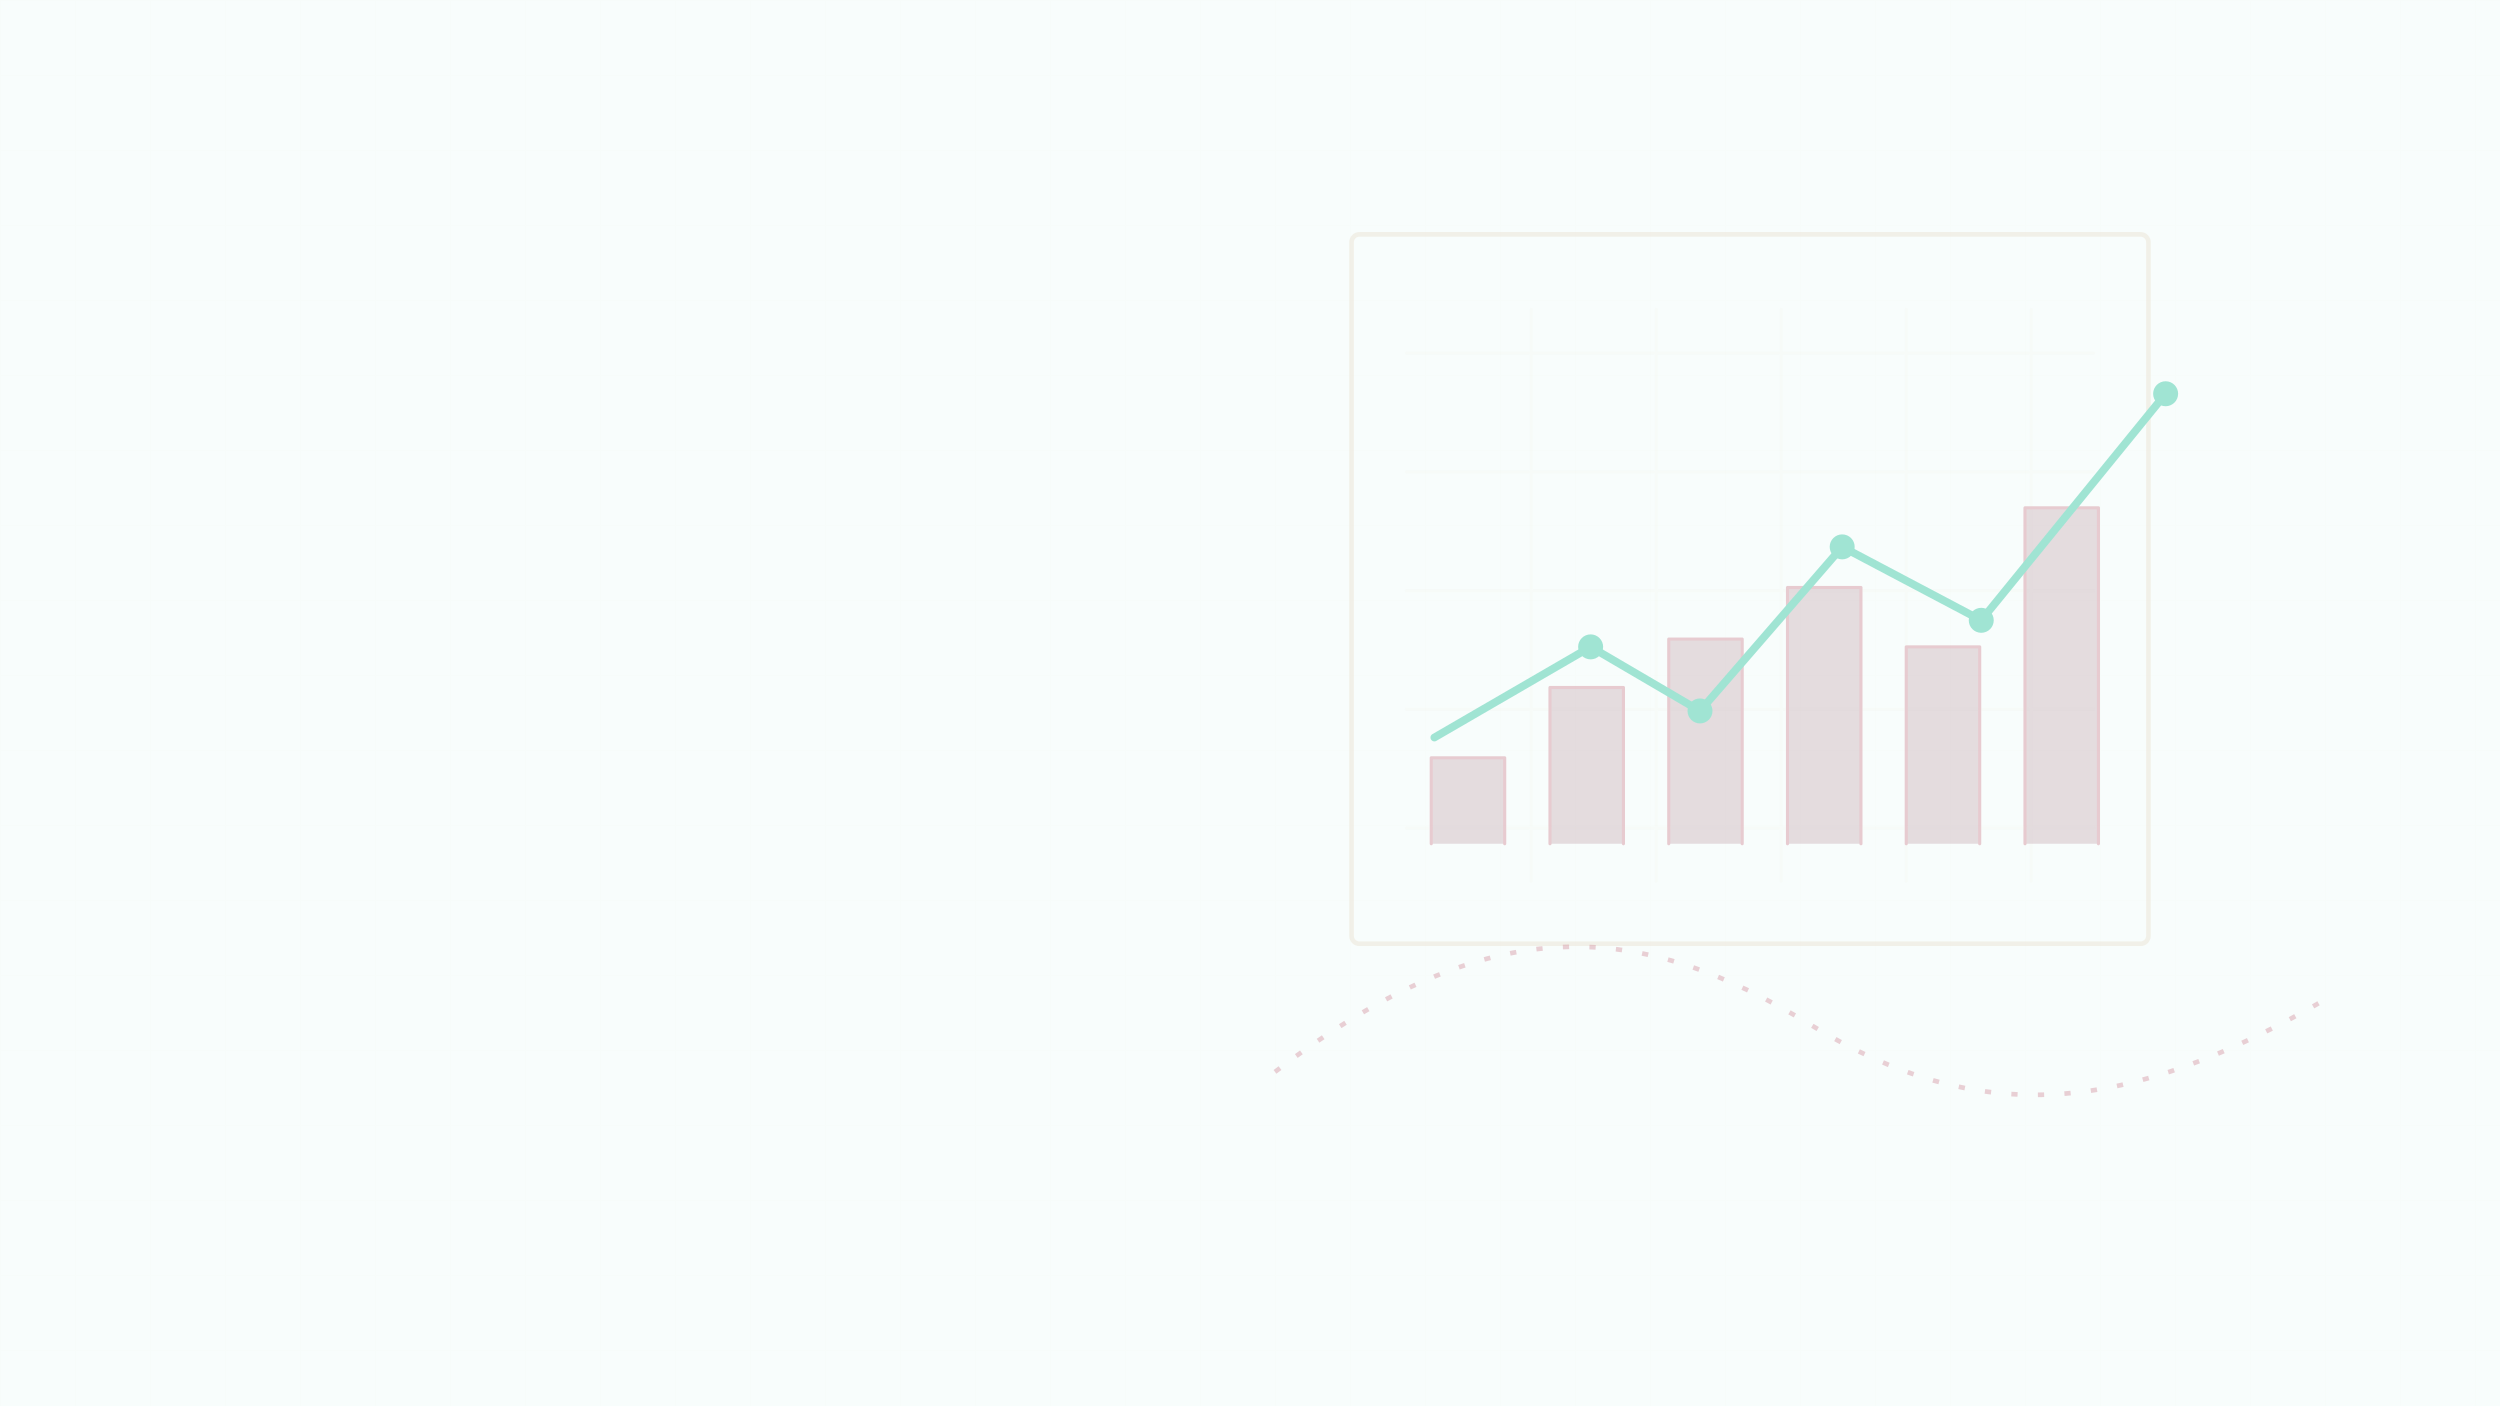
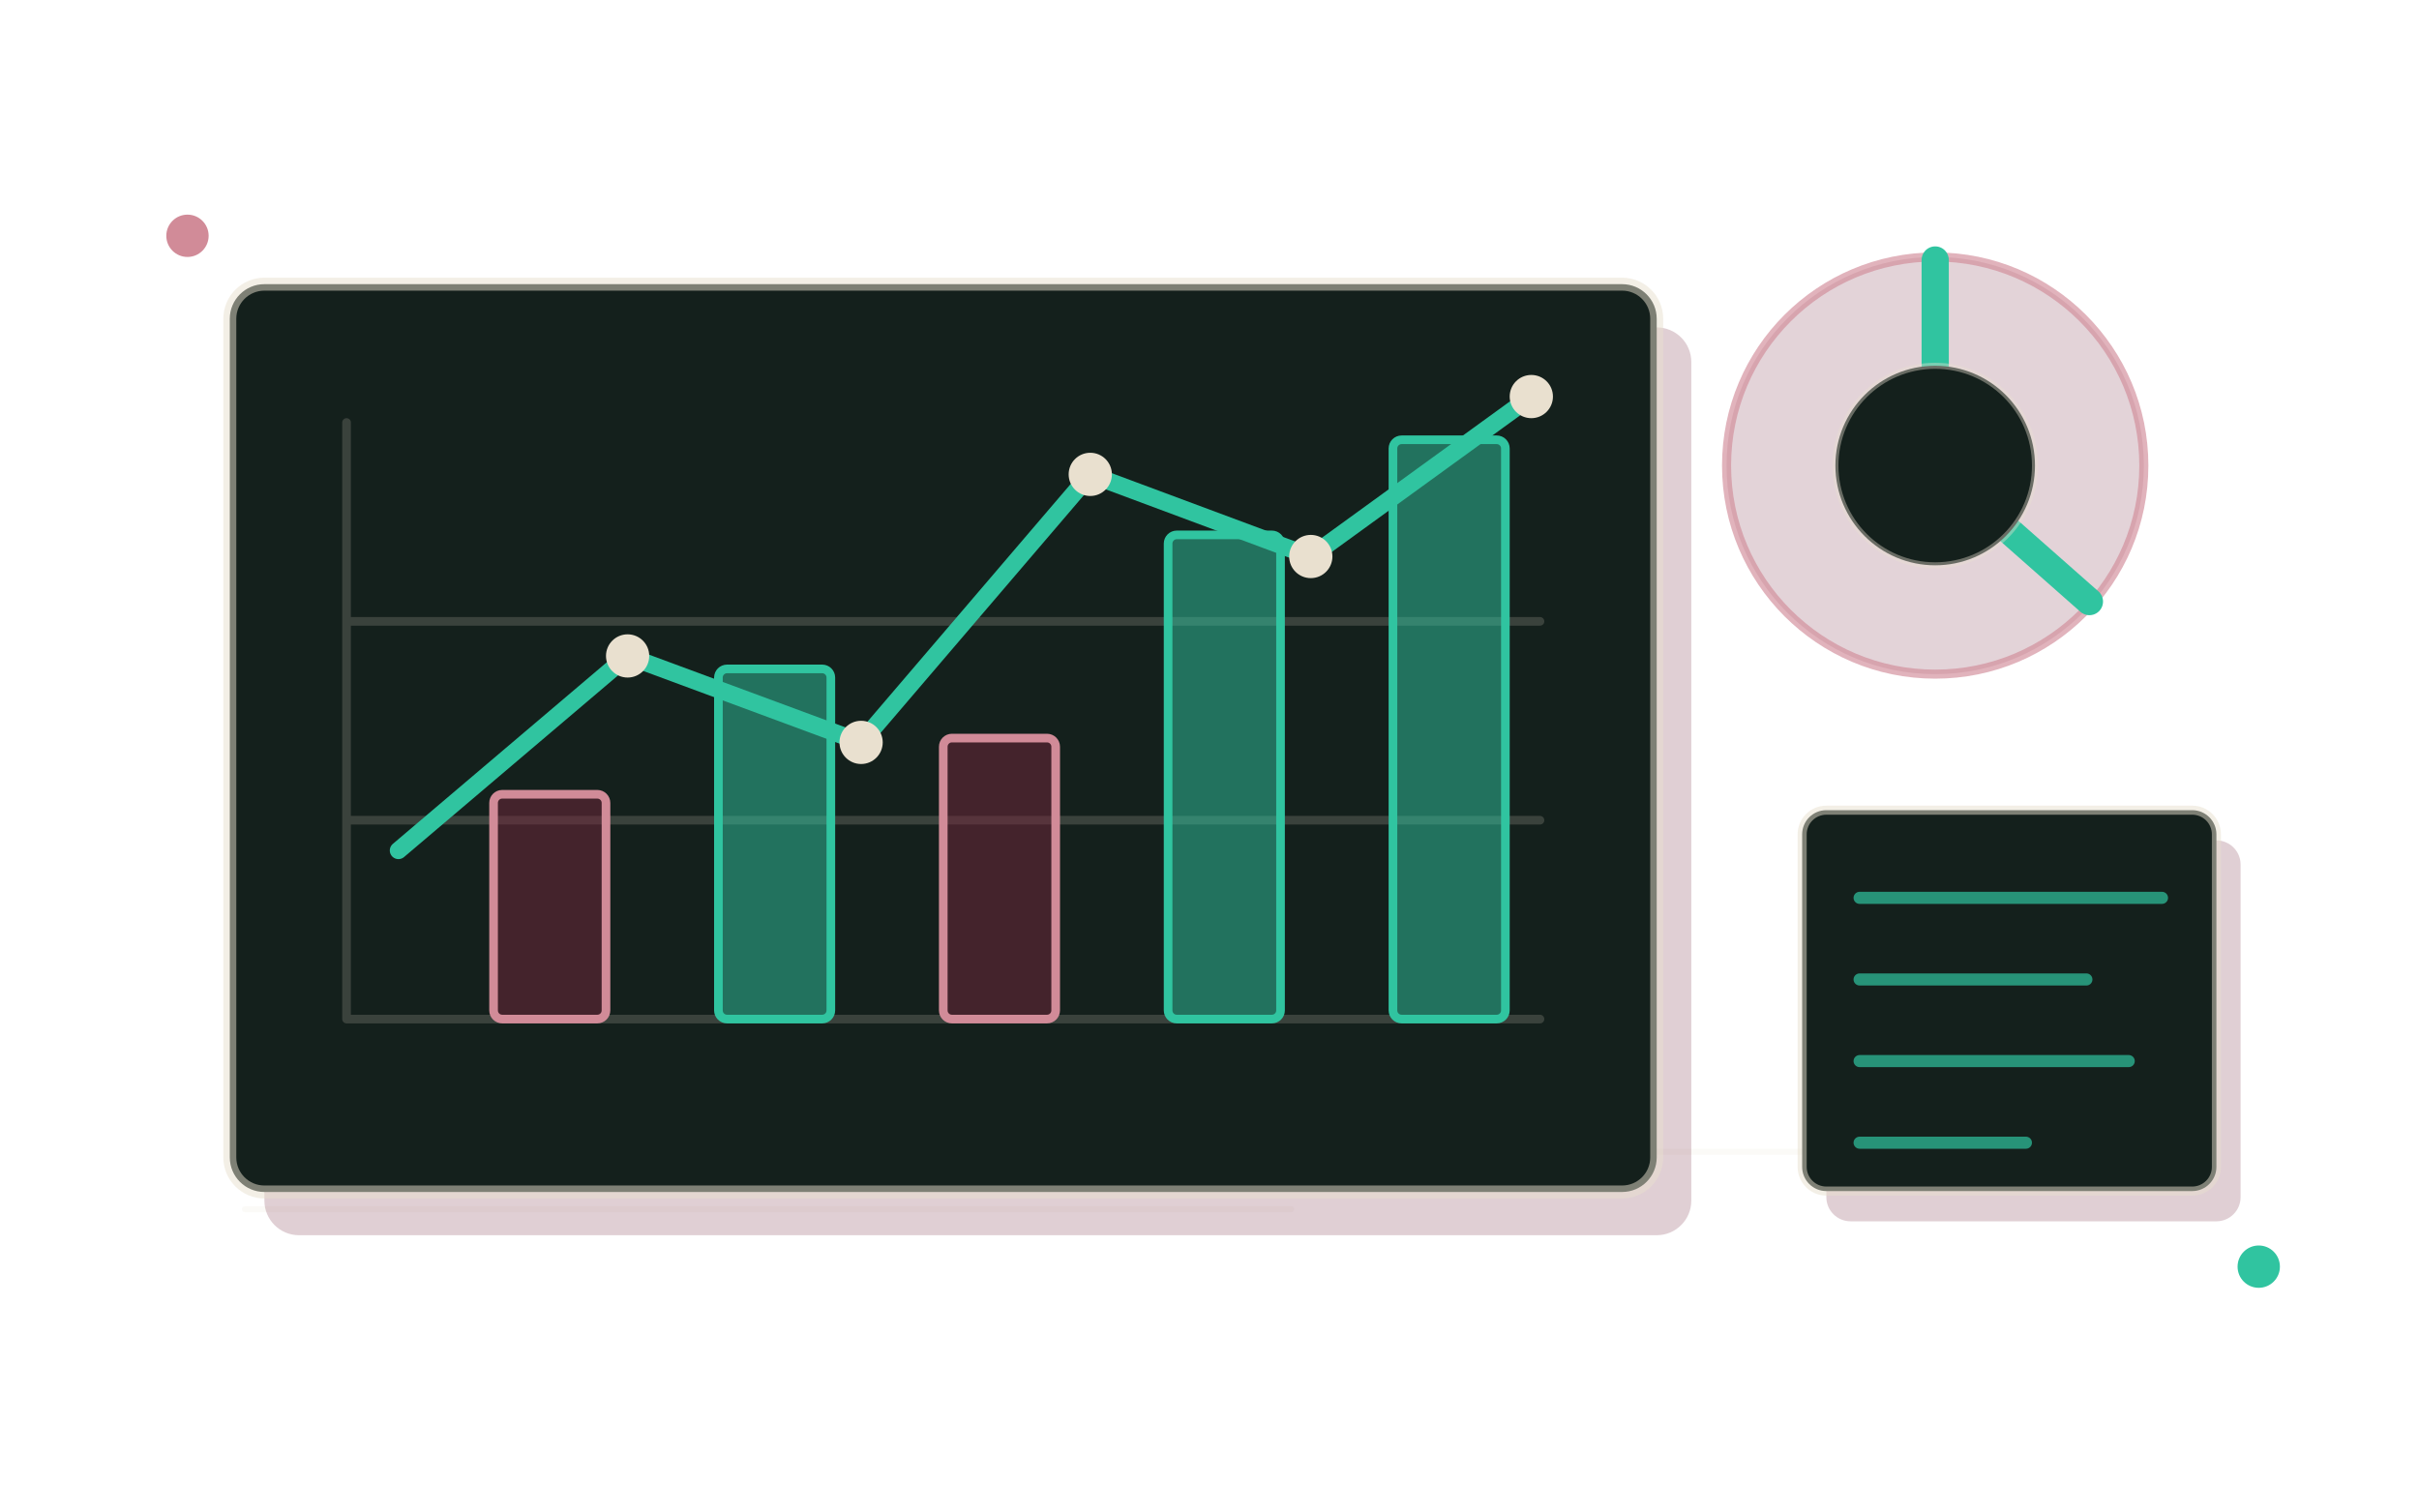
- <svg xmlns="http://www.w3.org/2000/svg" viewBox="0 0 1600 900" fill="none">
-   <defs>
-     <pattern id="grid" width="48" height="48" patternUnits="userSpaceOnUse">
-       <path d="M48 0H0V48" stroke="#E9E0CF" stroke-opacity=".09" />
-     </pattern>
-     <linearGradient id="wash" x1="800" y1="0" x2="800" y2="900">
-       <stop stop-color="#30C4A0" stop-opacity=".035" />
-       <stop offset="1" stop-color="#74263C" stop-opacity=".055" />
-     </linearGradient>
-   </defs>
-   <rect width="1600" height="900" fill="url(#wash)" />
-   <rect width="1600" height="900" fill="url(#grid)" opacity=".45" />
-   <g opacity=".44" stroke-linecap="round" stroke-linejoin="round">
-     <rect x="865" y="150" width="510" height="454" rx="5" stroke="#E9E0CF" stroke-width="3" />
-     <path d="M900 226h440M900 302h440M900 378h440M900 454h440M900 530h440M980 198v366M1060 198v366M1140 198v366M1220 198v366M1300 198v366" stroke="#E9E0CF" stroke-opacity=".17" stroke-width="2" />
-     <path d="M916 540v-55h47v55m29 0v-100h47v100m29 0V409h47v131m29 0v-164h47v164m29 0v-126h47v126m29 0V325h47v215" fill="#74263C" fill-opacity=".35" stroke="#D18B98" stroke-width="2" />
-     <path d="m918 472 100-58 70 41 91-105 89 47 118-145" stroke="#30C4A0" stroke-width="5" />
-     <g fill="#30C4A0">
-       <circle cx="1018" cy="414" r="8" />
-       <circle cx="1088" cy="455" r="8" />
-       <circle cx="1179" cy="350" r="8" />
-       <circle cx="1268" cy="397" r="8" />
-       <circle cx="1386" cy="252" r="8" />
+ <svg xmlns="http://www.w3.org/2000/svg" viewBox="0 0 800 500" fill="none">
+   <g stroke-linecap="round" stroke-linejoin="round">
+     <path d="M81 381h647M81 400h346" stroke="#E9E0CF" stroke-opacity=".17" stroke-width="2" />
+     <g transform="translate(76 94) scale(1.43)">
+       <rect x="8" y="10" width="330" height="210" rx="8" fill="#74263C" fill-opacity=".22" />
+       <rect x="0" y="0" width="330" height="210" rx="8" fill="#14201C" stroke="#E9E0CF" stroke-opacity=".5" stroke-width="3" />
+       <path d="M27 170H303M27 170V32M27 124h276M27 78h276" stroke="#E9E0CF" stroke-opacity=".18" stroke-width="2" />
+       <rect x="61" y="118" width="26" height="52" rx="2" fill="#74263C" fill-opacity=".5" stroke="#D18B98" stroke-width="2" />
+       <rect x="113" y="89" width="26" height="81" rx="2" fill="#30C4A0" fill-opacity=".5" stroke="#30C4A0" stroke-width="2" />
+       <rect x="165" y="105" width="26" height="65" rx="2" fill="#74263C" fill-opacity=".5" stroke="#D18B98" stroke-width="2" />
+       <rect x="217" y="58" width="26" height="112" rx="2" fill="#30C4A0" fill-opacity=".5" stroke="#30C4A0" stroke-width="2" />
+       <rect x="269" y="36" width="26" height="134" rx="2" fill="#30C4A0" fill-opacity=".5" stroke="#30C4A0" stroke-width="2" />
+       <path d="m39 131 53-45 54 20 53-62 51 19 51-37" stroke="#30C4A0" stroke-width="4" />
+       <circle cx="92" cy="86" r="5" fill="#E9E0CF" />
+       <circle cx="146" cy="106" r="5" fill="#E9E0CF" />
+       <circle cx="199" cy="44" r="5" fill="#E9E0CF" />
+       <circle cx="250" cy="63" r="5" fill="#E9E0CF" />
+       <circle cx="301" cy="26" r="5" fill="#E9E0CF" />
    </g>
+     <circle cx="640" cy="154" r="69" fill="#74263C" fill-opacity=".2" stroke="#D18B98" stroke-opacity=".65" stroke-width="3" />
+     <path d="M640 86v68l51 45" stroke="#30C4A0" stroke-width="9" />
+     <circle cx="640" cy="154" r="33" fill="#14201C" stroke="#E9E0CF" stroke-opacity=".4" stroke-width="2" />
+     <rect x="604" y="278" width="137" height="126" rx="8" fill="#74263C" fill-opacity=".22" />
+     <rect x="596" y="268" width="137" height="126" rx="8" fill="#14201C" stroke="#E9E0CF" stroke-opacity=".5" stroke-width="3" />
+     <path d="M615 297h100m-100 27h75m-75 27h89m-89 27h55" stroke="#30C4A0" stroke-opacity=".7" stroke-width="4" />
+     <circle cx="62" cy="78" r="7" fill="#D18B98" />
+     <circle cx="747" cy="419" r="7" fill="#30C4A0" />
  </g>
-   <path d="M816 686c140-107 235-96 343-30s202 58 332-18" stroke="#D18B98" stroke-opacity=".4" stroke-width="3" stroke-dasharray="4 13" />
</svg>
